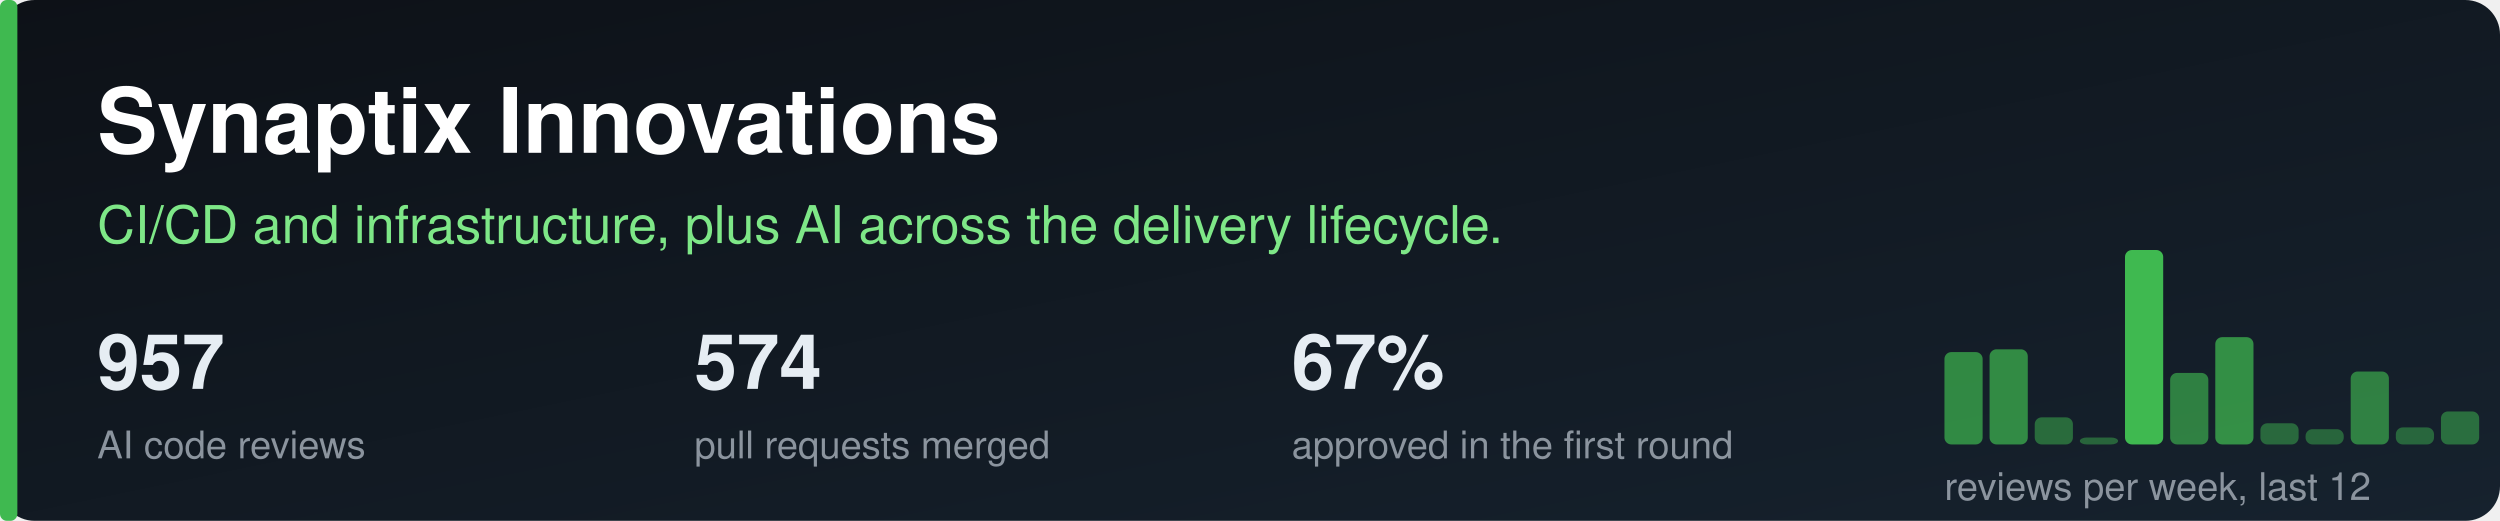
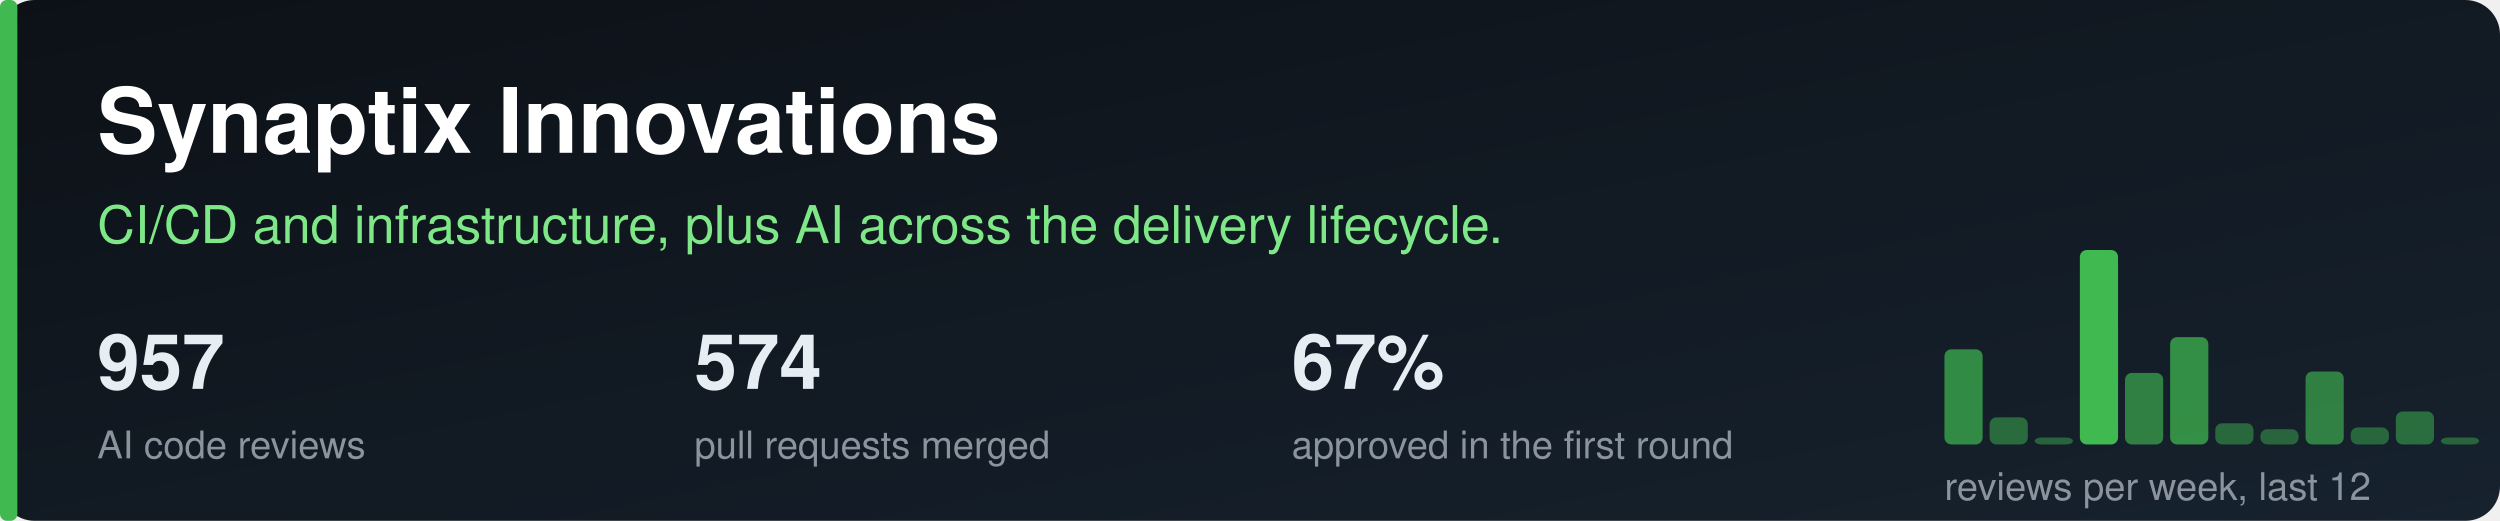
<svg xmlns="http://www.w3.org/2000/svg" width="720" height="150" viewBox="0 0 720 150" role="img" aria-label="Synaptix Innovations">
  <defs>
    <linearGradient id="g" x1="0" y1="0" x2="1" y2="1">
      <stop offset="0" stop-color="#0d1117" />
      <stop offset="1" stop-color="#16222e" />
    </linearGradient>
  </defs>
  <style>text{font-family:-apple-system,Segoe UI,Helvetica,Arial,sans-serif}.n{font-size:22px;font-weight:600;fill:#e6edf3}.l{font-size:11px;fill:#8b949e}</style>
  <rect width="720" height="150" rx="10" fill="url(#g)" />
  <rect x="0" y="0" width="5" height="150" rx="2" fill="#3fb950" />
  <text x="28" y="44" font-size="26" font-weight="700" fill="#ffffff">Synaptix Innovations</text>
  <text x="28" y="70" font-size="15" fill="#7ee787">CI/CD and infrastructure, plus AI across the delivery lifecycle.</text>
  <text class="n" x="28" y="112">957</text>
  <text class="l" x="28" y="132">AI code reviews</text>
  <text class="n" x="200" y="112">574</text>
  <text class="l" x="200" y="132">pull requests merged</text>
  <text class="n" x="372" y="112">67%</text>
  <text class="l" x="372" y="132">approved in the first round</text>
-   <rect x="560" y="101.4" width="11" height="26.6" rx="2" fill="#3fb950" opacity="0.69" />
-   <rect x="573" y="100.6" width="11" height="27.4" rx="2" fill="#3fb950" opacity="0.70" />
-   <rect x="586" y="120.2" width="11" height="7.8" rx="2" fill="#3fb950" opacity="0.49" />
-   <rect x="599" y="126.0" width="11" height="2.0" rx="2" fill="#3fb950" opacity="0.45" />
-   <rect x="612" y="72.0" width="11" height="56.0" rx="2" fill="#3fb950" opacity="1.00" />
-   <rect x="625" y="107.4" width="11" height="20.6" rx="2" fill="#3fb950" opacity="0.63" />
-   <rect x="638" y="97.1" width="11" height="30.9" rx="2" fill="#3fb950" opacity="0.73" />
-   <rect x="651" y="121.9" width="11" height="6.1" rx="2" fill="#3fb950" opacity="0.47" />
-   <rect x="664" y="123.6" width="11" height="4.4" rx="2" fill="#3fb950" opacity="0.45" />
-   <rect x="677" y="107.0" width="11" height="21.0" rx="2" fill="#3fb950" opacity="0.63" />
-   <rect x="690" y="123.1" width="11" height="4.9" rx="2" fill="#3fb950" opacity="0.46" />
-   <rect x="703" y="118.5" width="11" height="9.5" rx="2" fill="#3fb950" opacity="0.51" />
+   <rect x="560" y="100.6" width="11" height="27.4" rx="2" fill="#3fb950" opacity="0.70" />
+   <rect x="573" y="120.2" width="11" height="7.8" rx="2" fill="#3fb950" opacity="0.49" />
+   <rect x="586" y="126.0" width="11" height="2.0" rx="2" fill="#3fb950" opacity="0.45" />
+   <rect x="599" y="72.0" width="11" height="56.0" rx="2" fill="#3fb950" opacity="1.00" />
+   <rect x="612" y="107.4" width="11" height="20.6" rx="2" fill="#3fb950" opacity="0.63" />
+   <rect x="625" y="97.1" width="11" height="30.9" rx="2" fill="#3fb950" opacity="0.73" />
+   <rect x="638" y="121.9" width="11" height="6.1" rx="2" fill="#3fb950" opacity="0.47" />
+   <rect x="651" y="123.6" width="11" height="4.4" rx="2" fill="#3fb950" opacity="0.45" />
+   <rect x="664" y="107.0" width="11" height="21.0" rx="2" fill="#3fb950" opacity="0.63" />
+   <rect x="677" y="123.1" width="11" height="4.9" rx="2" fill="#3fb950" opacity="0.46" />
+   <rect x="690" y="118.5" width="11" height="9.5" rx="2" fill="#3fb950" opacity="0.51" />
+   <rect x="703" y="126.0" width="11" height="2.0" rx="2" fill="#3fb950" opacity="0.45" />
  <text class="l" x="560" y="144">reviews per week, last 12</text>
</svg>
